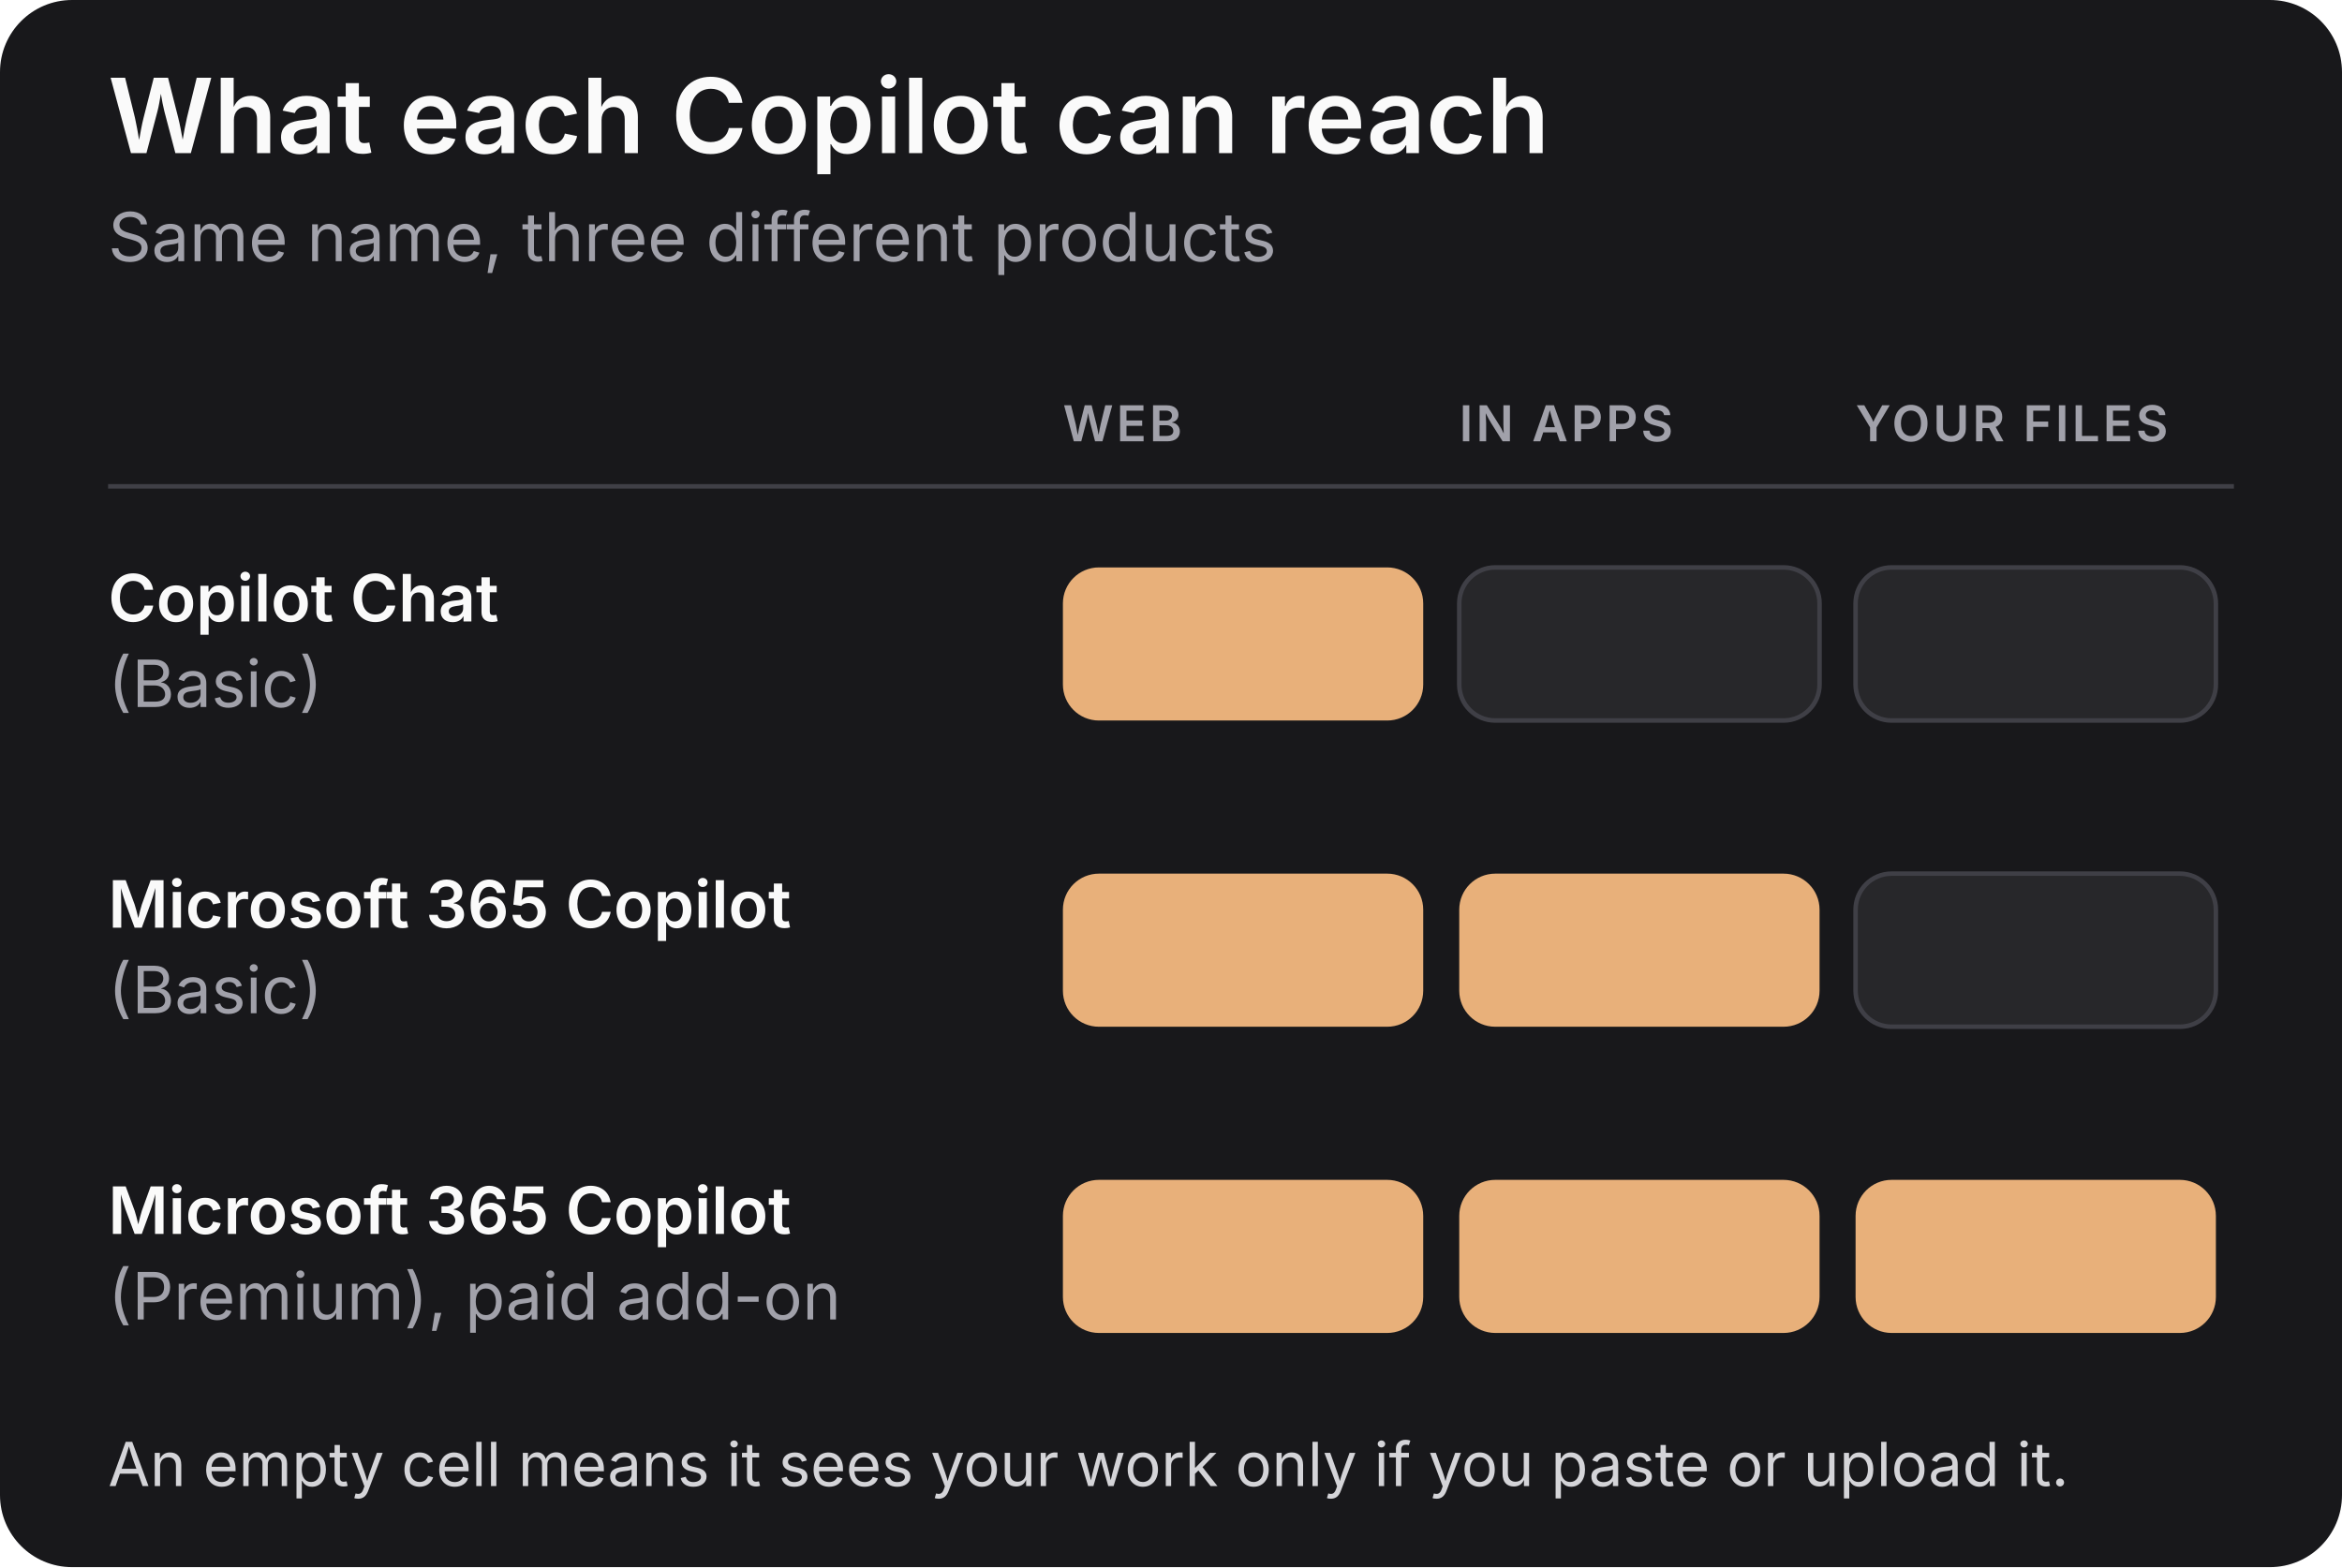
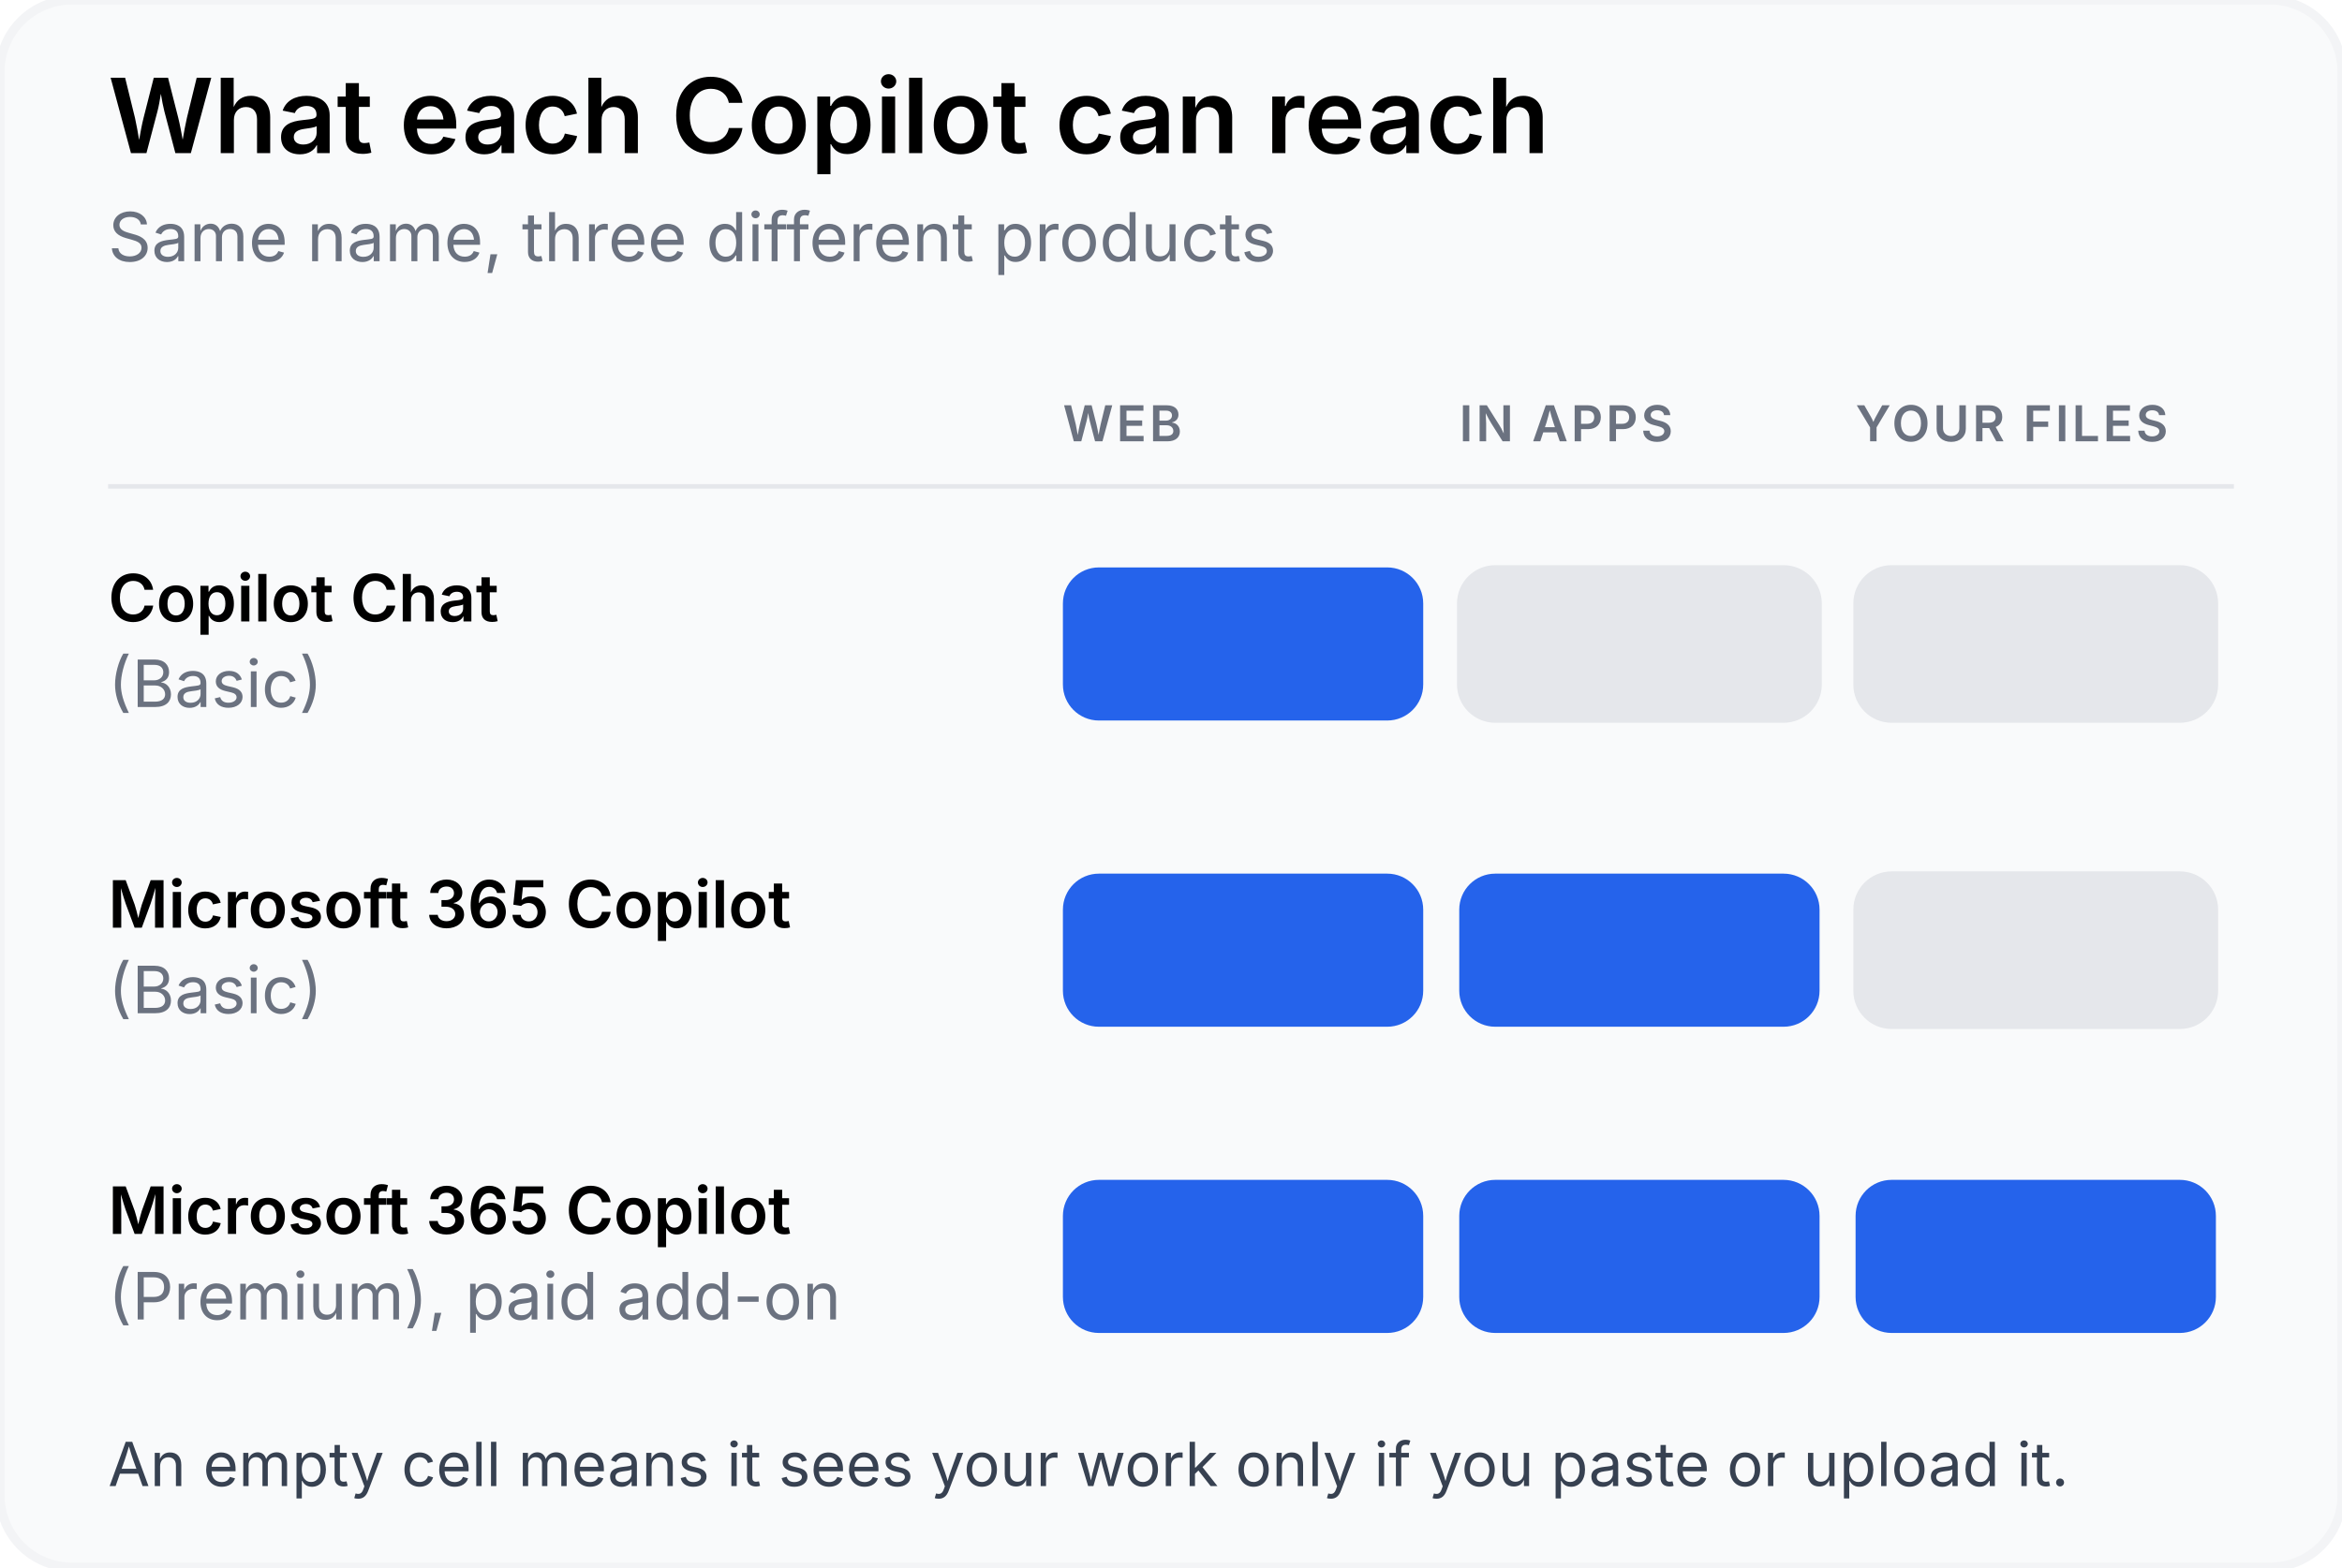
<svg xmlns="http://www.w3.org/2000/svg" width="520" height="348" viewBox="0 0 520 348" role="img" aria-label="What each Copilot tier can reach. Copilot Chat Basic reaches web data only. Microsoft 365 Copilot Basic reaches web data and works inside Word, Excel, PowerPoint and OneNote. Microsoft 365 Copilot Premium, the paid add-on, additionally reaches your own files and mail automatically through Microsoft Graph, limited to files you already have permission to open.">
-   <rect x="0" y="0" width="520" height="348" rx="16" fill="#18181b" />
-   <text x="24" y="34" font-family="'Inter', system-ui, -apple-system, sans-serif" font-size="23" fill="#fafafa" font-weight="600">What each Copilot can reach</text>
-   <text x="24" y="58" font-family="'Inter', system-ui, -apple-system, sans-serif" font-size="15" fill="#a1a1aa">Same name, three different products</text>
-   <text x="236" y="98" font-family="'Inter', system-ui, -apple-system, sans-serif" font-size="11" fill="#a1a1aa" font-weight="600" letter-spacing="0.06em">WEB</text>
-   <text x="324" y="98" font-family="'Inter', system-ui, -apple-system, sans-serif" font-size="11" fill="#a1a1aa" font-weight="600" letter-spacing="0.06em">IN APPS</text>
-   <text x="412" y="98" font-family="'Inter', system-ui, -apple-system, sans-serif" font-size="11" fill="#a1a1aa" font-weight="600" letter-spacing="0.06em">YOUR FILES</text>
-   <path d="M24,108 L496,108" stroke="#3f3f46" stroke-width="1" />
-   <text x="24" y="138" font-family="'Inter', system-ui, -apple-system, sans-serif" font-size="14.5" fill="#fafafa" font-weight="600">Copilot Chat</text>
-   <text x="24" y="157" font-family="'Inter', system-ui, -apple-system, sans-serif" font-size="14.5" fill="#a1a1aa">(Basic)</text>
-   <rect x="236" y="126" width="80" height="34" rx="8" fill="#e8b07a" />
-   <rect x="324" y="126" width="80" height="34" rx="8" fill="#27272a" stroke="#3f3f46" />
-   <rect x="412" y="126" width="80" height="34" rx="8" fill="#27272a" stroke="#3f3f46" />
-   <text x="24" y="206" font-family="'Inter', system-ui, -apple-system, sans-serif" font-size="14.5" fill="#fafafa" font-weight="600">Microsoft 365 Copilot</text>
-   <text x="24" y="225" font-family="'Inter', system-ui, -apple-system, sans-serif" font-size="14.5" fill="#a1a1aa">(Basic)</text>
-   <rect x="236" y="194" width="80" height="34" rx="8" fill="#e8b07a" />
-   <rect x="324" y="194" width="80" height="34" rx="8" fill="#e8b07a" />
-   <rect x="412" y="194" width="80" height="34" rx="8" fill="#27272a" stroke="#3f3f46" />
-   <text x="24" y="274" font-family="'Inter', system-ui, -apple-system, sans-serif" font-size="14.5" fill="#fafafa" font-weight="600">Microsoft 365 Copilot</text>
-   <text x="24" y="293" font-family="'Inter', system-ui, -apple-system, sans-serif" font-size="14.5" fill="#a1a1aa">(Premium), paid add-on</text>
-   <rect x="236" y="262" width="80" height="34" rx="8" fill="#e8b07a" />
-   <rect x="324" y="262" width="80" height="34" rx="8" fill="#e8b07a" />
-   <rect x="412" y="262" width="80" height="34" rx="8" fill="#e8b07a" />
-   <text x="24" y="330" font-family="'Inter', system-ui, -apple-system, sans-serif" font-size="13.5" fill="#d4d4d8">An empty cell means it sees your work only if you paste or upload it.</text>
+   <rect x="0" y="0" width="520" height="348" rx="16" fill="#f9fafb" stroke="#f3f4f6" stroke-width="2" />
+   <text x="24" y="34" font-family="'Inter', system-ui, -apple-system, sans-serif" font-size="23" fill="#000000" font-weight="600">What each Copilot can reach</text>
+   <text x="24" y="58" font-family="'Inter', system-ui, -apple-system, sans-serif" font-size="15" fill="#6b7280">Same name, three different products</text>
+   <text x="236" y="98" font-family="'Inter', system-ui, -apple-system, sans-serif" font-size="11" fill="#6b7280" font-weight="600" letter-spacing="0.06em">WEB</text>
+   <text x="324" y="98" font-family="'Inter', system-ui, -apple-system, sans-serif" font-size="11" fill="#6b7280" font-weight="600" letter-spacing="0.06em">IN APPS</text>
+   <text x="412" y="98" font-family="'Inter', system-ui, -apple-system, sans-serif" font-size="11" fill="#6b7280" font-weight="600" letter-spacing="0.06em">YOUR FILES</text>
+   <path d="M24,108 L496,108" stroke="#e5e7eb" stroke-width="1" />
+   <text x="24" y="138" font-family="'Inter', system-ui, -apple-system, sans-serif" font-size="14.5" fill="#000000" font-weight="600">Copilot Chat</text>
+   <text x="24" y="157" font-family="'Inter', system-ui, -apple-system, sans-serif" font-size="14.5" fill="#6b7280">(Basic)</text>
+   <rect x="236" y="126" width="80" height="34" rx="8" fill="#2563eb" />
+   <rect x="324" y="126" width="80" height="34" rx="8" fill="#e5e7eb" stroke="#e5e7eb" />
+   <rect x="412" y="126" width="80" height="34" rx="8" fill="#e5e7eb" stroke="#e5e7eb" />
+   <text x="24" y="206" font-family="'Inter', system-ui, -apple-system, sans-serif" font-size="14.5" fill="#000000" font-weight="600">Microsoft 365 Copilot</text>
+   <text x="24" y="225" font-family="'Inter', system-ui, -apple-system, sans-serif" font-size="14.5" fill="#6b7280">(Basic)</text>
+   <rect x="236" y="194" width="80" height="34" rx="8" fill="#2563eb" />
+   <rect x="324" y="194" width="80" height="34" rx="8" fill="#2563eb" />
+   <rect x="412" y="194" width="80" height="34" rx="8" fill="#e5e7eb" stroke="#e5e7eb" />
+   <text x="24" y="274" font-family="'Inter', system-ui, -apple-system, sans-serif" font-size="14.5" fill="#000000" font-weight="600">Microsoft 365 Copilot</text>
+   <text x="24" y="293" font-family="'Inter', system-ui, -apple-system, sans-serif" font-size="14.5" fill="#6b7280">(Premium), paid add-on</text>
+   <rect x="236" y="262" width="80" height="34" rx="8" fill="#2563eb" />
+   <rect x="324" y="262" width="80" height="34" rx="8" fill="#2563eb" />
+   <rect x="412" y="262" width="80" height="34" rx="8" fill="#2563eb" />
+   <text x="24" y="330" font-family="'Inter', system-ui, -apple-system, sans-serif" font-size="13.5" fill="#374151">An empty cell means it sees your work only if you paste or upload it.</text>
</svg>
